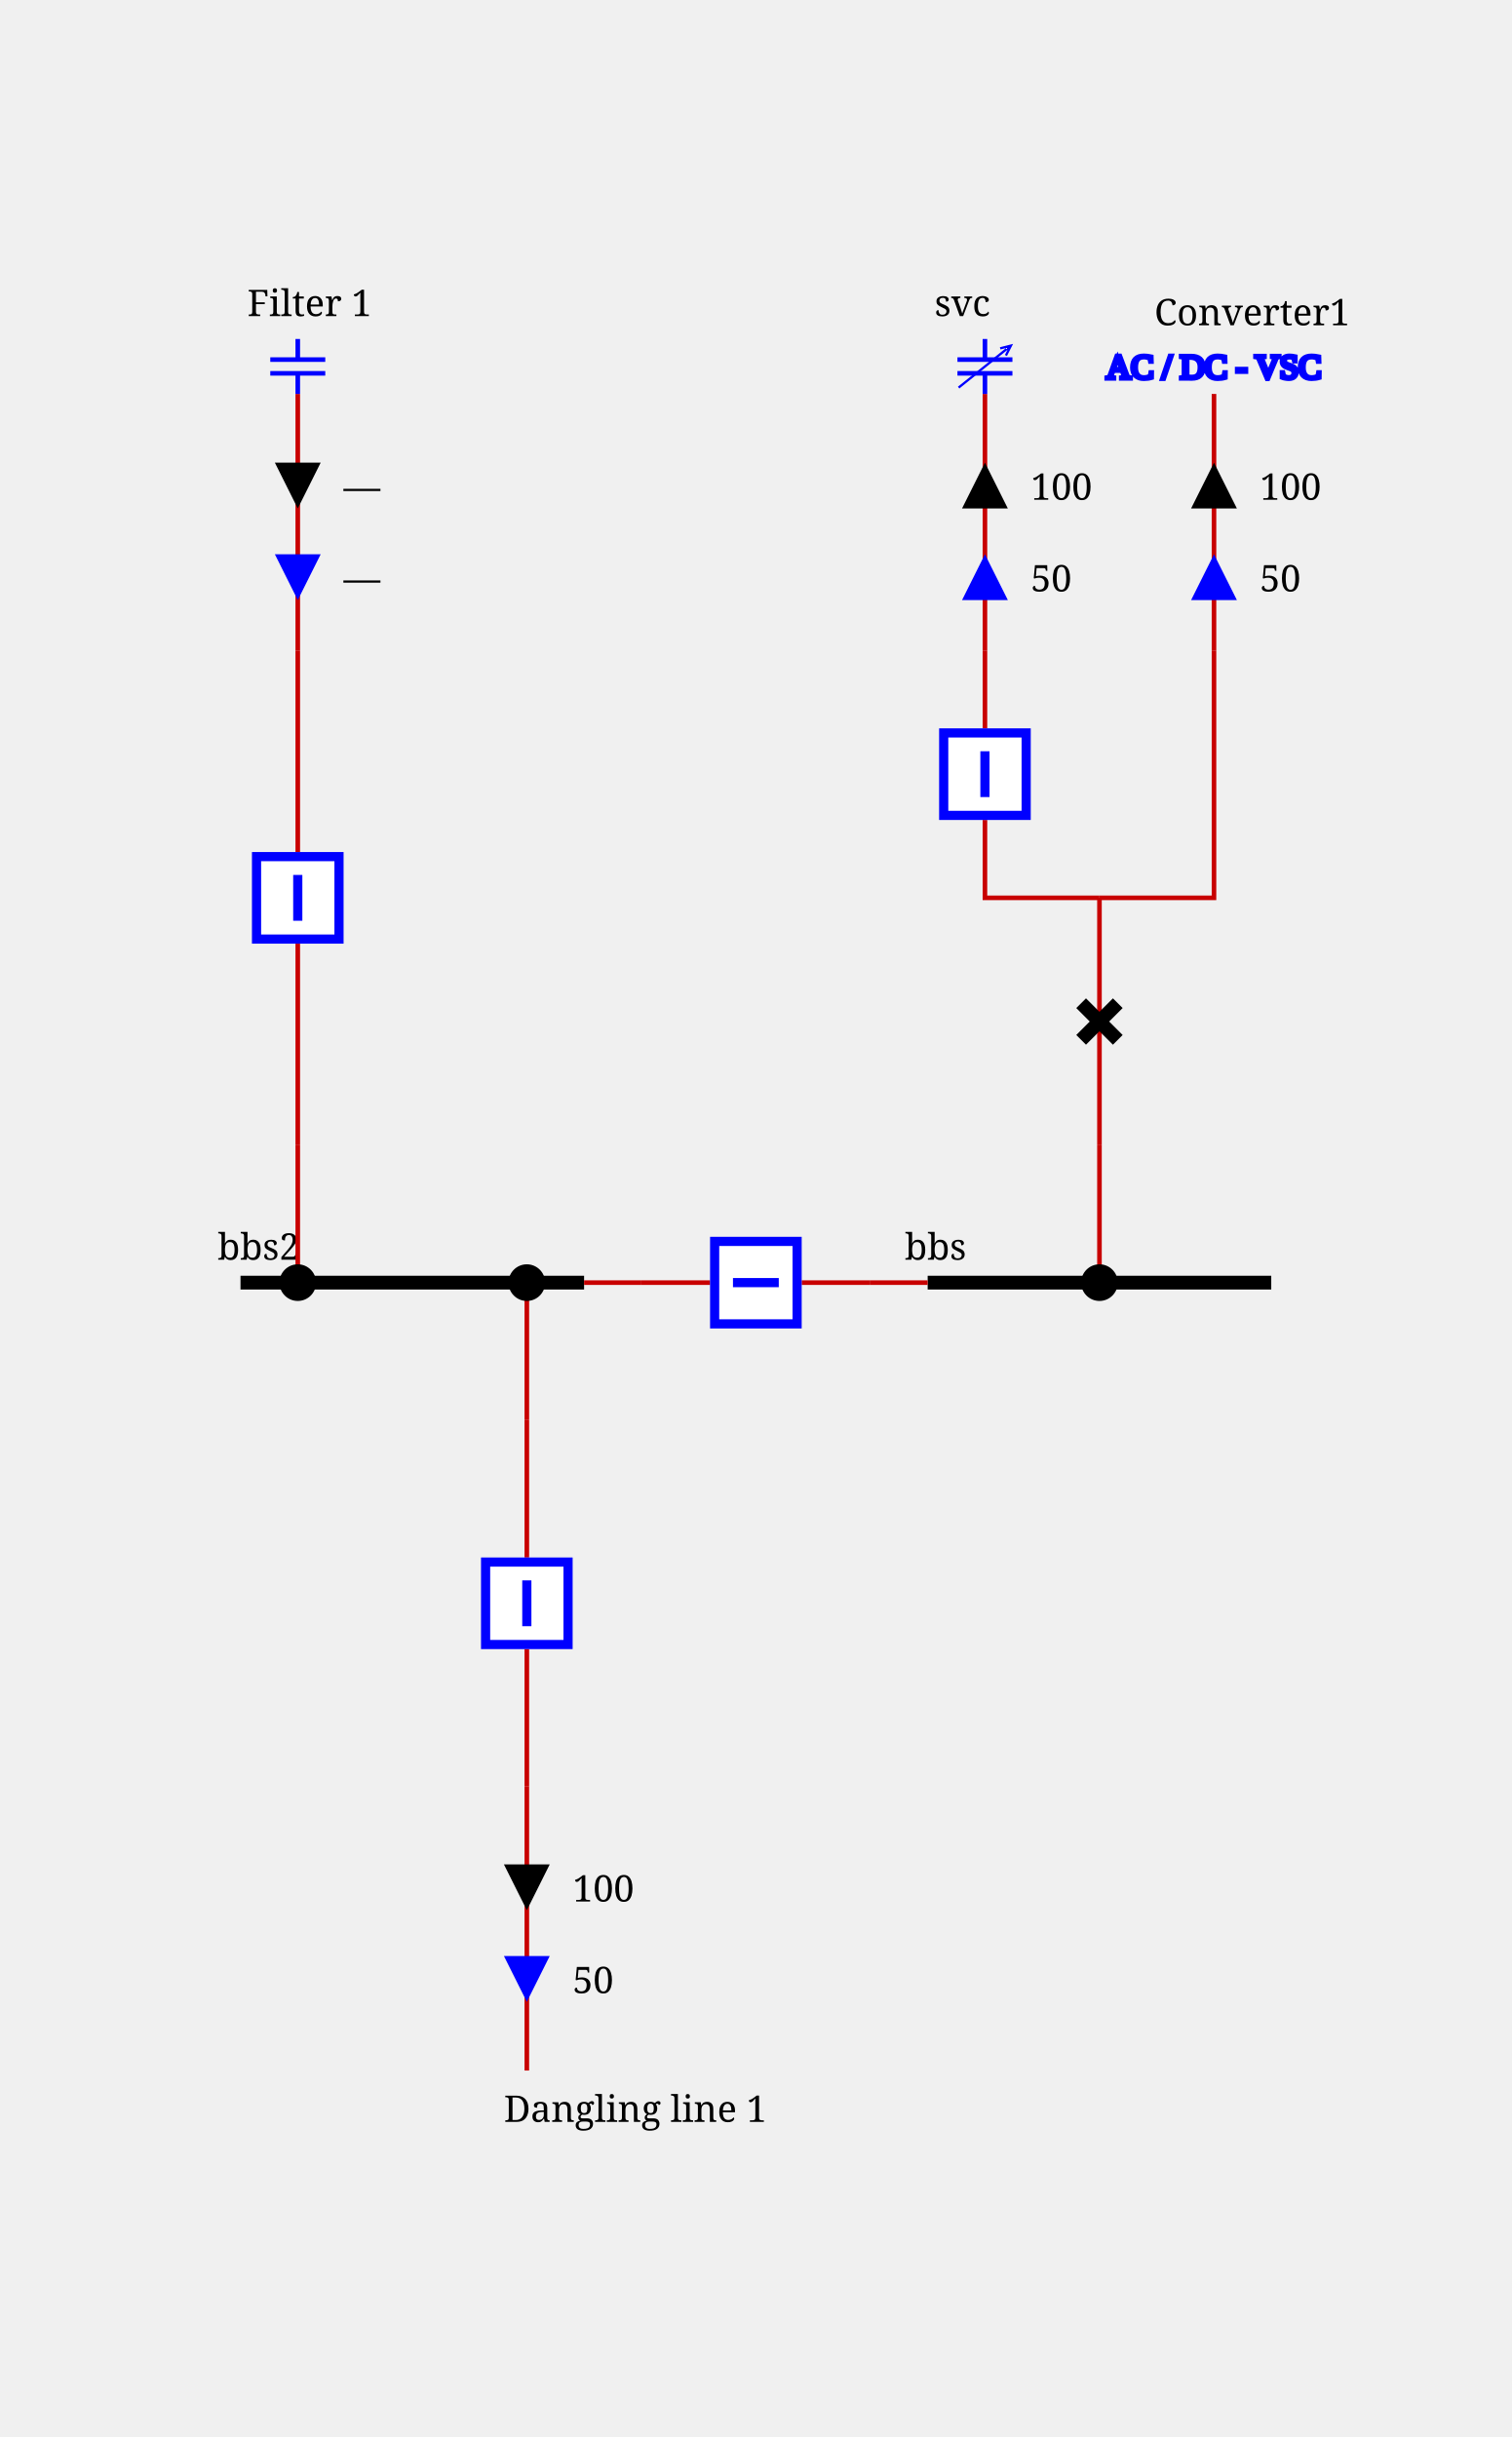
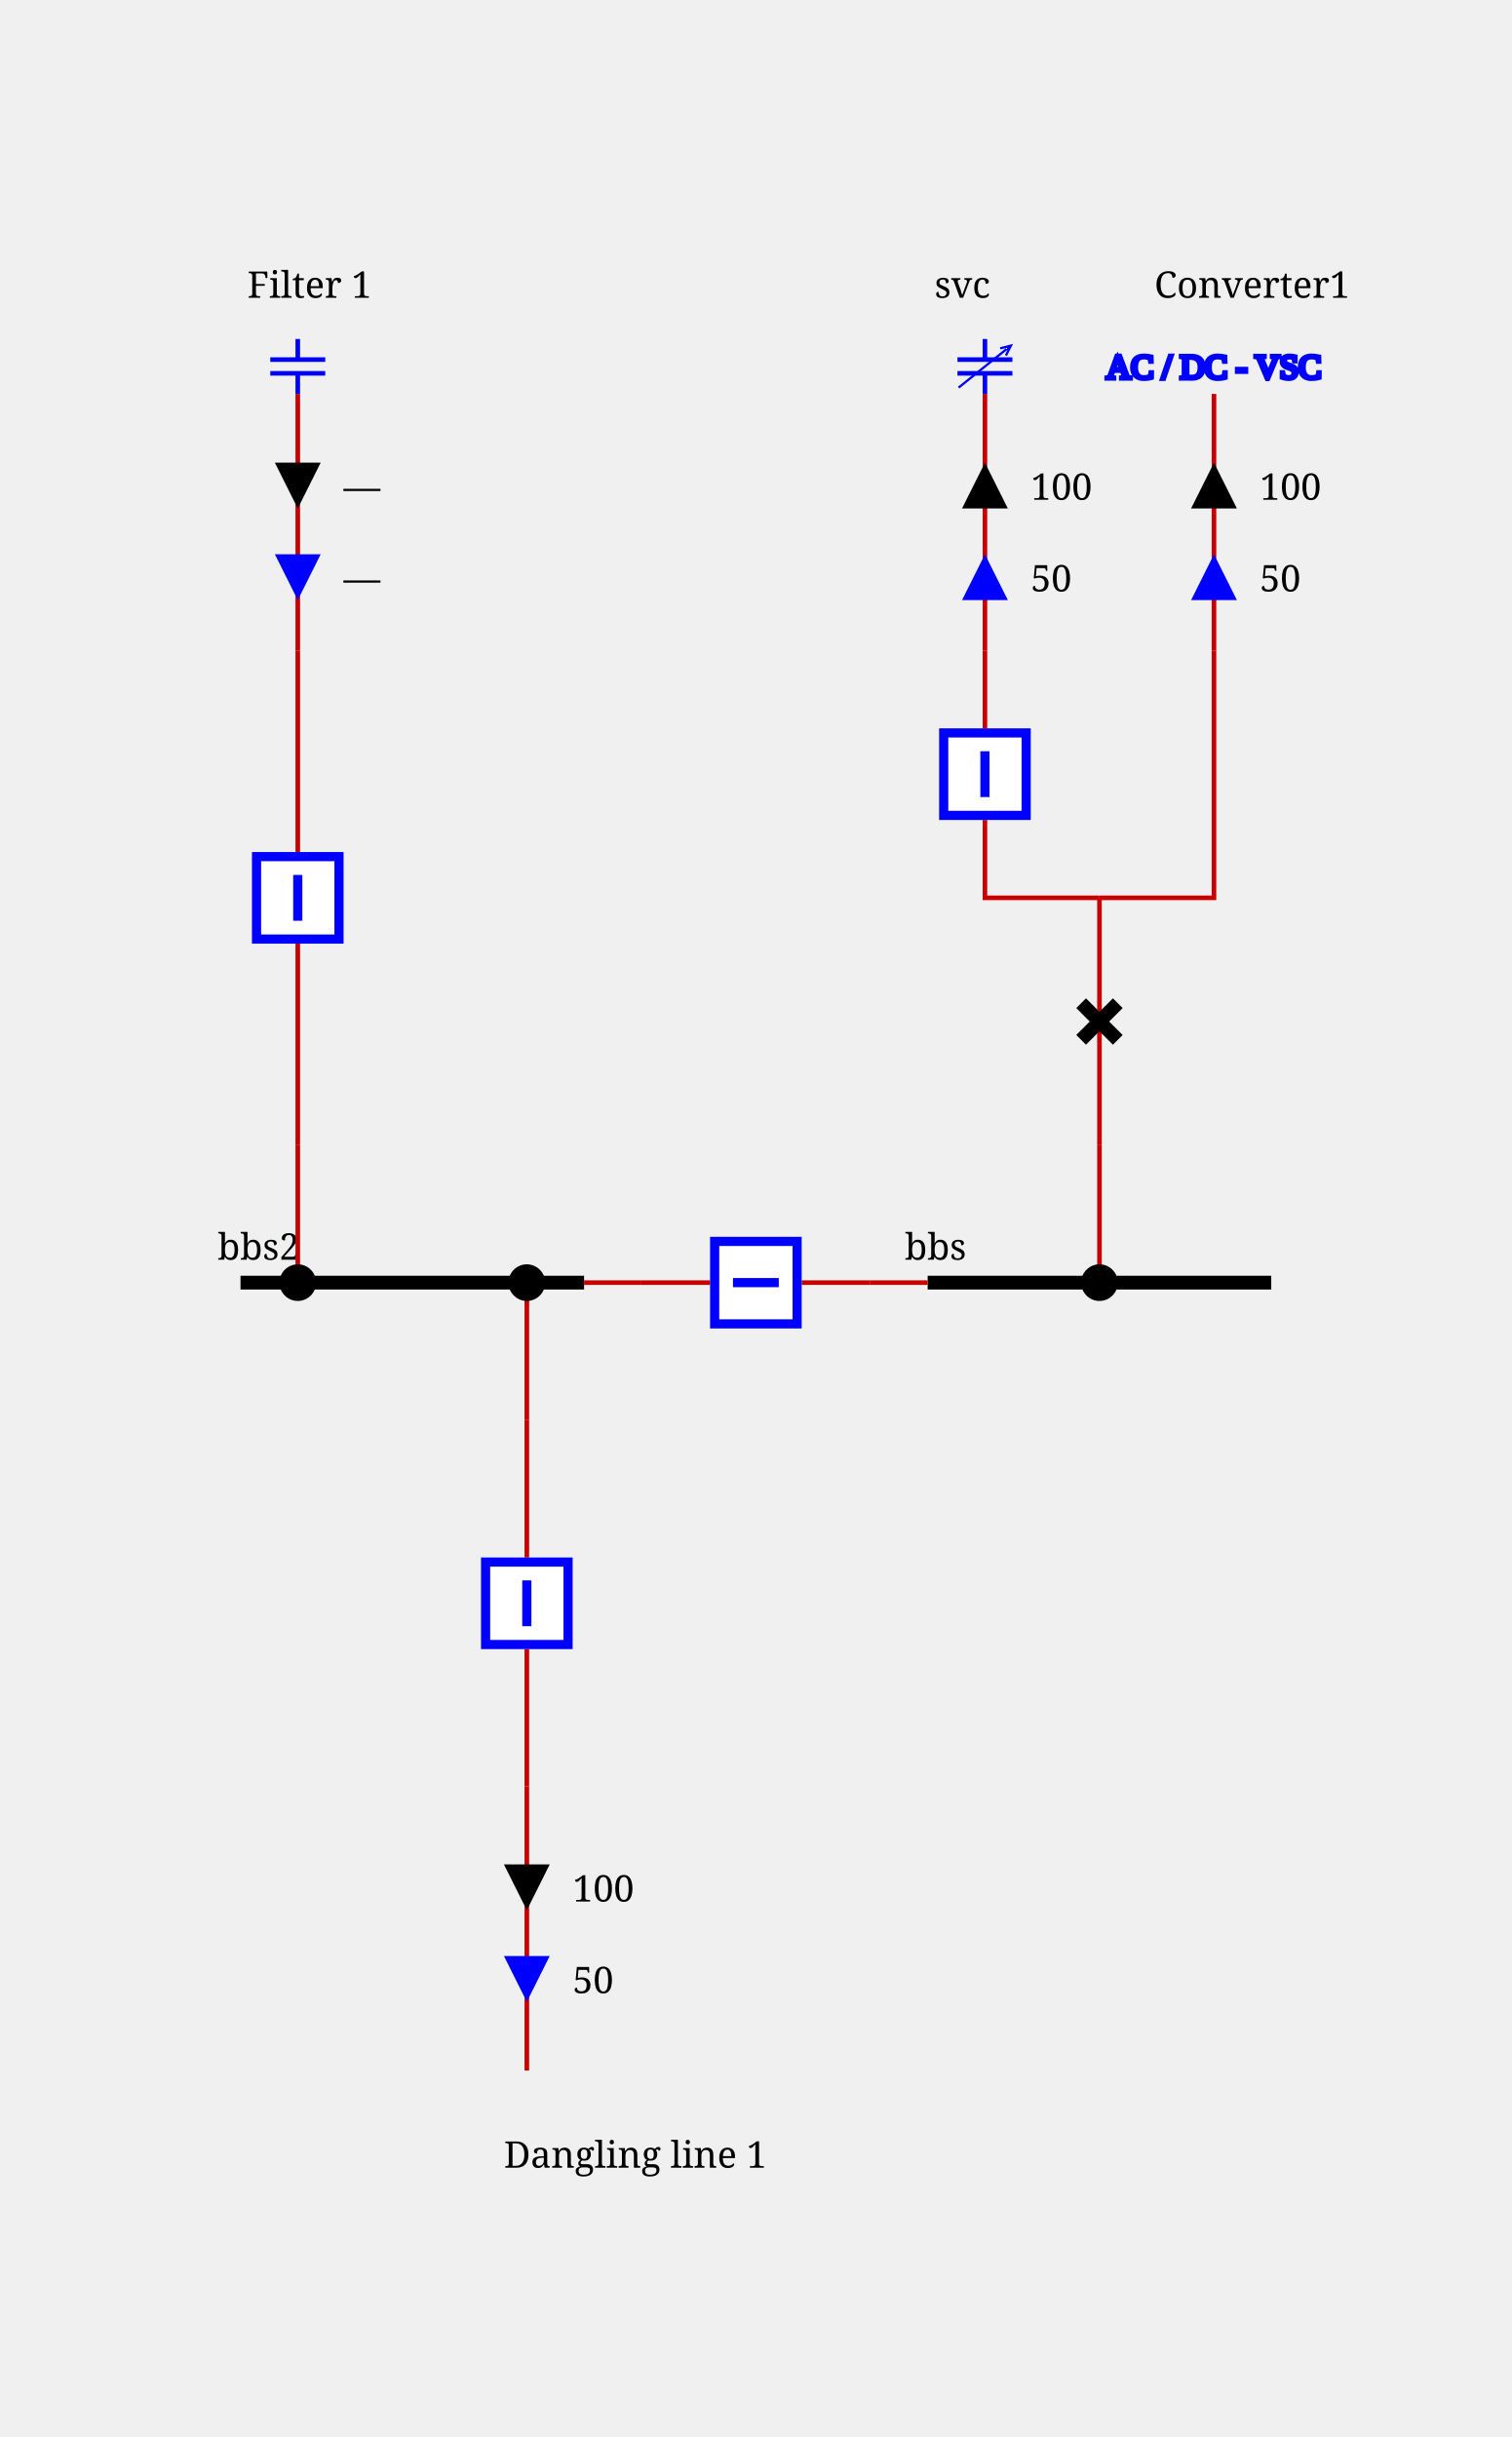
<svg xmlns="http://www.w3.org/2000/svg" height="532.0" viewBox="0 0 330.0 532.0" width="330.0">
  <style>/* ----------------------------------------------------------------------- */
/* File: tautologies.css ------------------------------------------------- */
.sld-out .sld-arrow-in {visibility: hidden}
.sld-in .sld-arrow-out {visibility: hidden}
.sld-closed .sld-sw-open {visibility: hidden}
.sld-open .sld-sw-closed {visibility: hidden}
.sld-hidden-node {visibility: hidden}
.sld-top-feeder .sld-label {dominant-baseline: auto}
.sld-bottom-feeder .sld-label {dominant-baseline: hanging}
.sld-active-power .sld-label {dominant-baseline: mathematical}
.sld-reactive-power .sld-label {dominant-baseline: mathematical}
.sld-current .sld-label {dominant-baseline: mathematical}
/* ----------------------------------------------------------------------- */
/* File: topologicalBaseVoltages.css ------------------------------------- */
.sld-disconnected {--sld-vl-color: #808080}
.sld-vl300to500.sld-bus-0 {--sld-vl-color: #FF0000}
.sld-vl300to500.sld-bus-1 {--sld-vl-color: #7F6C00}
.sld-vl300to500.sld-bus-2 {--sld-vl-color: #F6B2FF}
.sld-vl300to500.sld-bus-3 {--sld-vl-color: #996700}
.sld-vl300to500.sld-bus-4 {--sld-vl-color: #FF85EB}
.sld-vl300to500.sld-bus-5 {--sld-vl-color: #B25B00}
.sld-vl300to500.sld-bus-6 {--sld-vl-color: #FF59B5}
.sld-vl300to500.sld-bus-7 {--sld-vl-color: #CC4400}
.sld-vl300to500.sld-bus-8 {--sld-vl-color: #FF2C67}
.sld-vl300to500.sld-bus-9 {--sld-vl-color: #E52600}
.sld-vl180to300.sld-bus-0 {--sld-vl-color: #218B21}
.sld-vl180to300.sld-bus-1 {--sld-vl-color: #0D4940}
.sld-vl180to300.sld-bus-2 {--sld-vl-color: #DFDAB9}
.sld-vl180to300.sld-bus-3 {--sld-vl-color: #105640}
.sld-vl180to300.sld-bus-4 {--sld-vl-color: #C2CB92}
.sld-vl180to300.sld-bus-5 {--sld-vl-color: #14643C}
.sld-vl180to300.sld-bus-6 {--sld-vl-color: #95B66B}
.sld-vl180to300.sld-bus-7 {--sld-vl-color: #187036}
.sld-vl180to300.sld-bus-8 {--sld-vl-color: #5FA046}
.sld-vl180to300.sld-bus-9 {--sld-vl-color: #1C7E2D}
.sld-vl120to180.sld-bus-0 {--sld-vl-color: #00AFAE}
.sld-vl120to180.sld-bus-1 {--sld-vl-color: #000D58}
.sld-vl120to180.sld-bus-2 {--sld-vl-color: #B8E7B2}
.sld-vl120to180.sld-bus-3 {--sld-vl-color: #002169}
.sld-vl120to180.sld-bus-4 {--sld-vl-color: #85D993}
.sld-vl120to180.sld-bus-5 {--sld-vl-color: #003C7B}
.sld-vl120to180.sld-bus-6 {--sld-vl-color: #59CB8B}
.sld-vl120to180.sld-bus-7 {--sld-vl-color: #005C8C}
.sld-vl120to180.sld-bus-8 {--sld-vl-color: #2CBD94}
.sld-vl120to180.sld-bus-9 {--sld-vl-color: #00839E}
.sld-vl70to120.sld-bus-0 {--sld-vl-color: #CC5500}
.sld-vl70to120.sld-bus-1 {--sld-vl-color: #4A6600}
.sld-vl70to120.sld-bus-2 {--sld-vl-color: #EFB2DD}
.sld-vl70to120.sld-bus-3 {--sld-vl-color: #6E7A00}
.sld-vl70to120.sld-bus-4 {--sld-vl-color: #E685AE}
.sld-vl70to120.sld-bus-5 {--sld-vl-color: #8E8400}
.sld-vl70to120.sld-bus-6 {--sld-vl-color: #DD596B}
.sld-vl70to120.sld-bus-7 {--sld-vl-color: #A37B00}
.sld-vl70to120.sld-bus-8 {--sld-vl-color: #D4432C}
.sld-vl70to120.sld-bus-9 {--sld-vl-color: #B76B00}
.sld-vl50to70.sld-bus-0 {--sld-vl-color: #A020EF}
.sld-vl50to70.sld-bus-1 {--sld-vl-color: #7F0848}
.sld-vl50to70.sld-bus-2 {--sld-vl-color: #B7DBFE}
.sld-vl50to70.sld-bus-3 {--sld-vl-color: #960C6D}
.sld-vl50to70.sld-bus-4 {--sld-vl-color: #8DA6FE}
.sld-vl50to70.sld-bus-5 {--sld-vl-color: #AD109A}
.sld-vl50to70.sld-bus-6 {--sld-vl-color: #6F66FB}
.sld-vl50to70.sld-bus-7 {--sld-vl-color: #BC14C4}
.sld-vl50to70.sld-bus-8 {--sld-vl-color: #7F42F6}
.sld-vl50to70.sld-bus-9 {--sld-vl-color: #B11AD9}
.sld-vl30to50.sld-bus-0 {--sld-vl-color: #FF8290}
.sld-vl30to50.sld-bus-1 {--sld-vl-color: #7F6F41}
.sld-vl30to50.sld-bus-2 {--sld-vl-color: #F6D9FF}
.sld-vl30to50.sld-bus-3 {--sld-vl-color: #99784E}
.sld-vl30to50.sld-bus-4 {--sld-vl-color: #FFC3FB}
.sld-vl30to50.sld-bus-5 {--sld-vl-color: #B27D5B}
.sld-vl30to50.sld-bus-6 {--sld-vl-color: #FFADE3}
.sld-vl30to50.sld-bus-7 {--sld-vl-color: #CC7E68}
.sld-vl30to50.sld-bus-8 {--sld-vl-color: #FF97BF}
.sld-vl30to50.sld-bus-9 {--sld-vl-color: #E57B75}
.sld-vl0to30.sld-bus-0 {--sld-vl-color: #AAAE27}
.sld-vl0to30.sld-bus-1 {--sld-vl-color: #195B0F}
.sld-vl0to30.sld-bus-2 {--sld-vl-color: #EABABE}
.sld-vl0to30.sld-bus-3 {--sld-vl-color: #2D6C13}
.sld-vl0to30.sld-bus-4 {--sld-vl-color: #DDA193}
.sld-vl0to30.sld-bus-5 {--sld-vl-color: #477D17}
.sld-vl0to30.sld-bus-6 {--sld-vl-color: #CE9A6E}
.sld-vl0to30.sld-bus-7 {--sld-vl-color: #648D1C}
.sld-vl0to30.sld-bus-8 {--sld-vl-color: #BEA04A}
.sld-vl0to30.sld-bus-9 {--sld-vl-color: #869D22}
/* ----------------------------------------------------------------------- */
/* File : highlightLineStates.css ---------------------------------------- */
.sld-wire.sld-feeder-disconnected {stroke: black}
.sld-wire.sld-feeder-connected-disconnected {stroke-dasharray: 3,3}
.sld-wire.sld-feeder-disconnected-connected {stroke: black; stroke-dasharray: 3,3}
.sld-busbar-section.sld-bus-disconnected {stroke-dasharray: 3,3}
/* ----------------------------------------------------------------------- */
/* File : components.css ------------------------------------------------- */
/* Stroke black */
.sld-disconnector {stroke-width: 3; stroke: black; fill: none}
/* Stroke blue */
.sld-breaker {stroke-width: 2; stroke: blue; fill:white}
.sld-load-break-switch {stroke: blue; fill: white}
/* Stroke --sld-vl-color with fallback black */
.sld-bus-connection {fill: var(--sld-vl-color, black)}
.sld-cell-shape-flat .sld-bus-connection {visibility: hidden}
.sld-busbar-section {stroke: var(--sld-vl-color, black); stroke-width: 3; fill: none}
/* Stroke --sld-vl-color with fallback red */
.sld-wire {stroke: var(--sld-vl-color, #c80000); fill: none}
.sld-wire.sld-dangling-line {stroke-width: 2px}
.sld-wire.sld-tie-line {stroke-width: 2px}
/* Stroke --sld-vl-color with fallback blue */
.sld-load {stroke: var(--sld-vl-color, blue); fill: none}
.sld-battery {stroke: var(--sld-vl-color, blue); fill: none}
.sld-generator {stroke: var(--sld-vl-color, blue); fill: none}
.sld-two-wt {stroke: var(--sld-vl-color, blue); fill: none}
.sld-three-wt {stroke: var(--sld-vl-color, blue); fill: none}
.sld-winding {stroke: var(--sld-vl-color, blue); fill: none}
.sld-capacitor {stroke: var(--sld-vl-color, blue); fill: none}
.sld-inductor {stroke: var(--sld-vl-color, blue); fill: none}
.sld-pst {stroke: var(--sld-vl-color, blue); fill: none}
.sld-pst-arrow {stroke: black; fill: none}
.sld-svc {stroke: var(--sld-vl-color, blue); fill: none}
.sld-vsc {stroke: var(--sld-vl-color, blue); font-size: 7.43px; fill: none}
.sld-lcc {stroke: var(--sld-vl-color, blue); font-size: 7.43px; fill: none}
.sld-ground {stroke: var(--sld-vl-color, blue); fill: none}
/* Stroke none &amp; fill: --sld-vl-color */
.sld-node-infos {stroke: none; fill: var(--sld-vl-color, black)}
/* Stroke none &amp; fill: black */
.sld-node {stroke: none; fill: black}
.sld-flash {stroke: none; fill: black}
.sld-lock {stroke: none; fill: black}
.sld-unknown {stroke: none; fill: black}
/* Fonts */
.sld-label {stroke: none; fill: black; font: 8px serif}
.sld-bus-legend-info {font: 10px serif}
.sld-graph-label {font: 12px serif}
/* Specific */
.sld-grid {stroke: #003700; stroke-dasharray: 1,10}
.sld-feeder-info.sld-active-power {fill:black}
.sld-feeder-info.sld-reactive-power {fill:blue}
.sld-feeder-info.sld-current {fill:purple}
.sld-frame {fill: var(--sld-background-color, transparent)}
/* Stroke maroon for fictitious switch */
.sld-breaker.sld-fictitious {stroke: maroon}
.sld-disconnector.sld-fictitious {stroke: maroon}
.sld-load-break-switch.sld-fictitious {stroke: maroon}
.sld-busbar-section.sld-fictitious {stroke: var(--sld-vl-color, #c80000); stroke-width: 1}
/* ground disconnector specific */
.sld-ground-disconnection-attach {stroke: var(--sld-vl-color, #c80000); fill: none}
.sld-open .sld-ground-disconnection-ground {stroke: black; fill: none}
.sld-closed .sld-ground-disconnection-ground {stroke: var(--sld-vl-color, #c80000); fill: none}
.sld-ground-disconnection .sld-sw-open {stroke: black; fill: none}
.sld-ground-disconnection .sld-sw-closed {stroke: black; fill: none}
</style>
  <rect class="sld-frame" height="100%" width="100%" />
  <g>
    <g class="sld-voltage-level" id="idvl">
      <g class="sld-busbar-section sld-vl300to500 sld-bus-0" id="idbbs" transform="translate(202.5,280.0)">
        <line x1="0" x2="75.0" y1="0" y2="0" />
        <text class="sld-label" id="idbbs_95_NW_95_LABEL" x="-5.0" y="-5.0">bbs</text>
      </g>
      <g class="sld-busbar-section sld-vl300to500 sld-bus-0" id="idbbs2" transform="translate(52.5,280.0)">
        <line x1="0" x2="75.0" y1="0" y2="0" />
        <text class="sld-label" id="idbbs2_95_NW_95_LABEL" x="-5.0" y="-5.0">bbs2</text>
      </g>
      <g class="sld-intern-cell sld-cell-shape-flat" id="idINTERN_32_0">
        <g class="sld-wire sld-vl300to500 sld-bus-0" id="_95_vl_95_bbs_95_BUSCO_95_bbs_95_bt">
          <polyline points="202.5,280.0,190.0,280.0" />
        </g>
        <g class="sld-wire sld-vl300to500 sld-bus-0" id="_95_vl_95_INTERNAL_95_vl_95_BUSCO_95_bbs_95_bt_45_bt_95_bt">
          <polyline points="190.0,280.0,175.0,280.0" />
        </g>
        <g class="sld-wire sld-vl300to500 sld-bus-0" id="_95_vl_95_bt_95_INTERNAL_95_vl_95_BUSCO_95_bbs2_95_bt_45_bt">
          <polyline points="155.0,280.0,140.0,280.0" />
        </g>
        <g class="sld-wire sld-vl300to500 sld-bus-0" id="_95_vl_95_BUSCO_95_bbs2_95_bt_95_bbs2">
          <polyline points="140.0,280.0,127.5,280.0" />
        </g>
        <g class="sld-bus-connection sld-fictitious sld-vl300to500 sld-bus-0" id="idBUSCO_95_bbs_95_bt" transform="translate(186.0,276.0)">
          <circle cx="4" cy="4" r="4" />
        </g>
        <g class="sld-node sld-hidden-node sld-fictitious sld-vl300to500 sld-bus-0" id="idINTERNAL_95_vl_95_BUSCO_95_bbs_95_bt_45_bt" transform="translate(186.0,276.0)">
          <circle cx="4" cy="4" r="4" />
        </g>
        <g class="sld-breaker sld-closed sld-vl300to500 sld-bus-0" id="idbt" transform="translate(155.0,270.0)">
          <path class="sld-sw-closed" d="M1,1 V19 H19 V1z M10,5 V15" transform="rotate(90.0,10.0,10.0)" />
          <path class="sld-sw-open" d="M1,1 V19 H19 V1z M5,10 H15" transform="rotate(90.0,10.0,10.0)" />
        </g>
        <g class="sld-node sld-hidden-node sld-fictitious sld-vl300to500 sld-bus-0" id="idINTERNAL_95_vl_95_BUSCO_95_bbs2_95_bt_45_bt" transform="translate(136.0,276.0)">
          <circle cx="4" cy="4" r="4" />
        </g>
        <g class="sld-bus-connection sld-fictitious sld-vl300to500 sld-bus-0" id="idBUSCO_95_bbs2_95_bt" transform="translate(136.0,276.0)">
          <circle cx="4" cy="4" r="4" />
        </g>
      </g>
      <g class="sld-extern-cell sld-cell-direction-top" id="idEXTERN_32_1">
        <g class="sld-wire sld-vl300to500 sld-bus-0" id="_95_vl_95_BUSCO_95_bbs_95_d_95_INTERNAL_95_vl_95_BUSCO_95_bbs_95_d_45_d">
          <polyline points="240.0,280.0,240.0,250.0" />
        </g>
        <g class="sld-wire sld-vl300to500 sld-bus-0" id="_95_vl_95_INTERNAL_95_vl_95_BUSCO_95_bbs_95_d_45_d_95_d">
          <polyline points="240.0,250.0,240.0,223.0" />
        </g>
        <g class="sld-wire sld-vl300to500 sld-bus-0" id="_95_vl_95_d_95_INTERNAL_95_vl_95_vsc_95_fork">
          <polyline points="240.0,223.0,240.0,196.0" />
        </g>
        <g class="sld-wire sld-vl300to500 sld-bus-0" id="_95_vl_95_INTERNAL_95_vl_95_vsc_95_fork_95_b">
          <polyline points="240.0,196.0,215.0,196.0,215.0,179.0" />
        </g>
        <g class="sld-wire sld-vl300to500 sld-bus-0" id="_95_vl_95_INTERNAL_95_vl_95_vsc_95_fork_95_INTERNAL_95_vl_95_vsc">
          <polyline points="240.0,196.0,265.0,196.0,265.0,142.0" />
        </g>
        <g class="sld-wire sld-vl300to500 sld-bus-0" id="_95_vl_95_b_95_INTERNAL_95_vl_95_svc">
          <polyline points="215.0,159.0,215.0,142.0" />
        </g>
        <g class="sld-wire sld-vl300to500 sld-bus-0" id="_95_vl_95_INTERNAL_95_vl_95_svc_95_svc">
          <polyline points="215.0,142.0,215.0,86.0" />
        </g>
        <g class="sld-feeder-info sld-out sld-active-power" id="idsvc_95_ARROW_95_ACTIVE" transform="translate(210.0,101.0)">
          <polygon class="sld-arrow-out" points="5,0 10,10 0,10" />
          <polygon class="sld-arrow-in" points="0,0 10,0 5,10" />
          <text class="sld-label" x="15.0" y="5.0">100</text>
        </g>
        <g class="sld-feeder-info sld-out sld-reactive-power" id="idsvc_95_ARROW_95_REACTIVE" transform="translate(210.0,121.0)">
          <polygon class="sld-arrow-out" points="5,0 10,10 0,10" />
          <polygon class="sld-arrow-in" points="0,0 10,0 5,10" />
          <text class="sld-label" x="15.0" y="5.0">50</text>
        </g>
        <g class="sld-wire sld-vl300to500 sld-bus-0" id="_95_vl_95_INTERNAL_95_vl_95_vsc_95_vsc">
          <polyline points="265.0,142.0,265.0,86.0" />
        </g>
        <g class="sld-feeder-info sld-out sld-active-power" id="idvsc_95_ARROW_95_ACTIVE" transform="translate(260.0,101.0)">
          <polygon class="sld-arrow-out" points="5,0 10,10 0,10" />
          <polygon class="sld-arrow-in" points="0,0 10,0 5,10" />
          <text class="sld-label" x="15.0" y="5.0">100</text>
        </g>
        <g class="sld-feeder-info sld-out sld-reactive-power" id="idvsc_95_ARROW_95_REACTIVE" transform="translate(260.0,121.0)">
          <polygon class="sld-arrow-out" points="5,0 10,10 0,10" />
          <polygon class="sld-arrow-in" points="0,0 10,0 5,10" />
          <text class="sld-label" x="15.0" y="5.0">50</text>
        </g>
        <g class="sld-bus-connection sld-fictitious sld-vl300to500 sld-bus-0" id="idBUSCO_95_bbs_95_d" transform="translate(236.0,276.0)">
          <circle cx="4" cy="4" r="4" />
        </g>
        <g class="sld-node sld-hidden-node sld-fictitious sld-vl300to500 sld-bus-0" id="idINTERNAL_95_vl_95_BUSCO_95_bbs_95_d_45_d" transform="translate(236.0,246.0)">
          <circle cx="4" cy="4" r="4" />
        </g>
        <g class="sld-disconnector sld-closed sld-vl300to500 sld-bus-0" id="idd" transform="translate(236.0,219.0)">
          <path class="sld-sw-closed" d="M0,0 8,8 M8,0 0,8" />
          <path class="sld-sw-open" d="M8,0 0,8" />
        </g>
        <g class="sld-node sld-hidden-node sld-fictitious sld-vl300to500 sld-bus-0" id="idINTERNAL_95_vl_95_vsc_95_fork" transform="translate(236.0,192.0)">
          <circle cx="4" cy="4" r="4" />
        </g>
        <g class="sld-breaker sld-closed sld-vl300to500 sld-bus-0" id="idb" transform="translate(205.0,159.0)">
          <path class="sld-sw-closed" d="M1,1 V19 H19 V1z M10,5 V15" />
          <path class="sld-sw-open" d="M1,1 V19 H19 V1z M5,10 H15" />
        </g>
        <g class="sld-node sld-hidden-node sld-fictitious sld-vl300to500 sld-bus-0" id="idINTERNAL_95_vl_95_svc" transform="translate(211.0,138.0)">
          <circle cx="4" cy="4" r="4" />
        </g>
        <g class="sld-svc sld-top-feeder sld-vl300to500 sld-bus-0" id="idsvc" transform="translate(209.0,74.0)">
          <path d="M 6,0 V 4.5 M 0,4.5 H 12 M 0,7.5 H 12 M 6,7.5 V 12" />
          <path d="M 0.256,10.611 11.671,1.448 M 9.329,2.045 11.671,1.448 10.581,3.605" style="fill:none;stroke:#0000ff;stroke-width:0.5;stroke-linejoin:miter" />
-           <text class="sld-label" id="idsvc_95_N_95_LABEL" x="-5.0" y="-5.0">svc</text>
+           <text class="sld-label" id="idsvc_95_N_95_LABEL" x="-5.0" y="-9.0">svc</text>
        </g>
        <g class="sld-node sld-hidden-node sld-fictitious sld-vl300to500 sld-bus-0" id="idINTERNAL_95_vl_95_vsc" transform="translate(261.0,138.0)">
          <circle cx="4" cy="4" r="4" />
        </g>
        <g class="sld-vsc sld-top-feeder sld-vl300to500 sld-bus-0" id="idvsc" transform="translate(257.0,76.0)">
          <text x="-15.5" y="6.6">AC / DC - VSC</text>
-           <text class="sld-label" id="idvsc_95_N_95_LABEL" x="-5.0" y="-5.0">Converter1</text>
+           <text class="sld-label" id="idvsc_95_N_95_LABEL" x="-5.0" y="-11.0">Converter1</text>
        </g>
      </g>
      <g class="sld-extern-cell sld-cell-direction-top" id="idEXTERN_32_2">
        <g class="sld-wire sld-vl300to500 sld-bus-0" id="_95_vl_95_BUSCO_95_bbs2_95_b2_95_INTERNAL_95_vl_95_BUSCO_95_bbs2_95_b2_45_b2">
          <polyline points="65.0,280.0,65.0,250.0" />
        </g>
        <g class="sld-wire sld-vl300to500 sld-bus-0" id="_95_vl_95_INTERNAL_95_vl_95_BUSCO_95_bbs2_95_b2_45_b2_95_b2">
          <polyline points="65.0,250.0,65.0,206.0" />
        </g>
        <g class="sld-wire sld-vl300to500 sld-bus-0" id="_95_vl_95_b2_95_INTERNAL_95_vl_95_C1">
          <polyline points="65.0,186.0,65.0,142.0" />
        </g>
        <g class="sld-wire sld-vl300to500 sld-bus-0" id="_95_vl_95_INTERNAL_95_vl_95_C1_95_C1">
          <polyline points="65.0,142.0,65.0,86.0" />
        </g>
        <g class="sld-feeder-info sld-in sld-active-power" id="idC1_95_ARROW_95_ACTIVE" transform="translate(60.0,101.0)">
          <polygon class="sld-arrow-out" points="5,0 10,10 0,10" />
          <polygon class="sld-arrow-in" points="0,0 10,0 5,10" />
          <text class="sld-label" x="15.0" y="5.0">—</text>
        </g>
        <g class="sld-feeder-info sld-in sld-reactive-power" id="idC1_95_ARROW_95_REACTIVE" transform="translate(60.0,121.0)">
          <polygon class="sld-arrow-out" points="5,0 10,10 0,10" />
          <polygon class="sld-arrow-in" points="0,0 10,0 5,10" />
          <text class="sld-label" x="15.0" y="5.0">—</text>
        </g>
        <g class="sld-bus-connection sld-fictitious sld-vl300to500 sld-bus-0" id="idBUSCO_95_bbs2_95_b2" transform="translate(61.0,276.0)">
          <circle cx="4" cy="4" r="4" />
        </g>
        <g class="sld-node sld-hidden-node sld-fictitious sld-vl300to500 sld-bus-0" id="idINTERNAL_95_vl_95_BUSCO_95_bbs2_95_b2_45_b2" transform="translate(61.0,246.0)">
          <circle cx="4" cy="4" r="4" />
        </g>
        <g class="sld-breaker sld-closed sld-vl300to500 sld-bus-0" id="idb2" transform="translate(55.0,186.0)">
          <path class="sld-sw-closed" d="M1,1 V19 H19 V1z M10,5 V15" />
          <path class="sld-sw-open" d="M1,1 V19 H19 V1z M5,10 H15" />
        </g>
        <g class="sld-node sld-hidden-node sld-fictitious sld-vl300to500 sld-bus-0" id="idINTERNAL_95_vl_95_C1" transform="translate(61.0,138.0)">
          <circle cx="4" cy="4" r="4" />
        </g>
        <g class="sld-capacitor sld-top-feeder sld-vl300to500 sld-bus-0" id="idC1" transform="translate(59.0,74.0)">
          <line x1="6" x2="6" y1="0" y2="4.5" />
          <line x1="0" x2="12" y1="4.5" y2="4.5" />
          <line x1="0" x2="12" y1="7.5" y2="7.5" />
          <line x1="6" x2="6" y1="7.5" y2="12" />
-           <text class="sld-label" id="idC1_95_N_95_LABEL" x="-5.0" y="-5.0">Filter 1</text>
+           <text class="sld-label" id="idC1_95_N_95_LABEL" x="-5.0" y="-9.0">Filter 1</text>
        </g>
      </g>
      <g class="sld-extern-cell sld-cell-direction-bottom" id="idEXTERN_32_3">
        <g class="sld-wire sld-vl300to500 sld-bus-0" id="_95_vl_95_BUSCO_95_bbs2_95_b3_95_INTERNAL_95_vl_95_BUSCO_95_bbs2_95_b3_45_b3">
          <polyline points="115.0,280.0,115.0,310.0" />
        </g>
        <g class="sld-wire sld-vl300to500 sld-bus-0" id="_95_vl_95_INTERNAL_95_vl_95_BUSCO_95_bbs2_95_b3_45_b3_95_b3">
          <polyline points="115.0,310.0,115.0,340.0" />
        </g>
        <g class="sld-wire sld-vl300to500 sld-bus-0" id="_95_vl_95_b3_95_INTERNAL_95_vl_95_dl1">
          <polyline points="115.0,360.0,115.0,390.0" />
        </g>
        <g class="sld-wire sld-vl300to500 sld-bus-0" id="_95_vl_95_INTERNAL_95_vl_95_dl1_95_dl1">
          <polyline points="115.0,390.0,115.0,452.0" />
        </g>
        <g class="sld-feeder-info sld-out sld-reactive-power" id="iddl1_95_ARROW_95_REACTIVE" transform="translate(110.0,427.0)">
          <polygon class="sld-arrow-out" points="5,0 10,10 0,10" transform="rotate(180.0,5.0,5.0)" />
          <polygon class="sld-arrow-in" points="0,0 10,0 5,10" transform="rotate(180.0,5.0,5.0)" />
          <text class="sld-label" x="15.0" y="5.0">50</text>
        </g>
        <g class="sld-feeder-info sld-out sld-active-power" id="iddl1_95_ARROW_95_ACTIVE" transform="translate(110.0,407.0)">
          <polygon class="sld-arrow-out" points="5,0 10,10 0,10" transform="rotate(180.0,5.0,5.0)" />
          <polygon class="sld-arrow-in" points="0,0 10,0 5,10" transform="rotate(180.0,5.0,5.0)" />
          <text class="sld-label" x="15.0" y="5.0">100</text>
        </g>
        <g class="sld-bus-connection sld-fictitious sld-vl300to500 sld-bus-0" id="idBUSCO_95_bbs2_95_b3" transform="translate(111.0,276.0)">
          <circle cx="4" cy="4" r="4" />
        </g>
        <g class="sld-node sld-hidden-node sld-fictitious sld-vl300to500 sld-bus-0" id="idINTERNAL_95_vl_95_BUSCO_95_bbs2_95_b3_45_b3" transform="translate(111.0,306.0)">
          <circle cx="4" cy="4" r="4" />
        </g>
        <g class="sld-breaker sld-closed sld-vl300to500 sld-bus-0" id="idb3" transform="translate(105.0,340.0)">
          <path class="sld-sw-closed" d="M1,1 V19 H19 V1z M10,5 V15" />
          <path class="sld-sw-open" d="M1,1 V19 H19 V1z M5,10 H15" />
        </g>
        <g class="sld-node sld-hidden-node sld-fictitious sld-vl300to500 sld-bus-0" id="idINTERNAL_95_vl_95_dl1" transform="translate(111.0,386.0)">
          <circle cx="4" cy="4" r="4" />
        </g>
        <g class="sld-bottom-feeder sld-vl300to500 sld-bus-0" id="iddl1" transform="translate(115.0,452.0)">
-           <text class="sld-label" id="iddl1_95_S_95_LABEL" x="-5.0" y="5.0">Dangling line 1</text>
+           <text class="sld-label" id="iddl1_95_S_95_LABEL" x="-5.0" y="15.0">Dangling line 1</text>
        </g>
      </g>
    </g>
  </g>
</svg>
